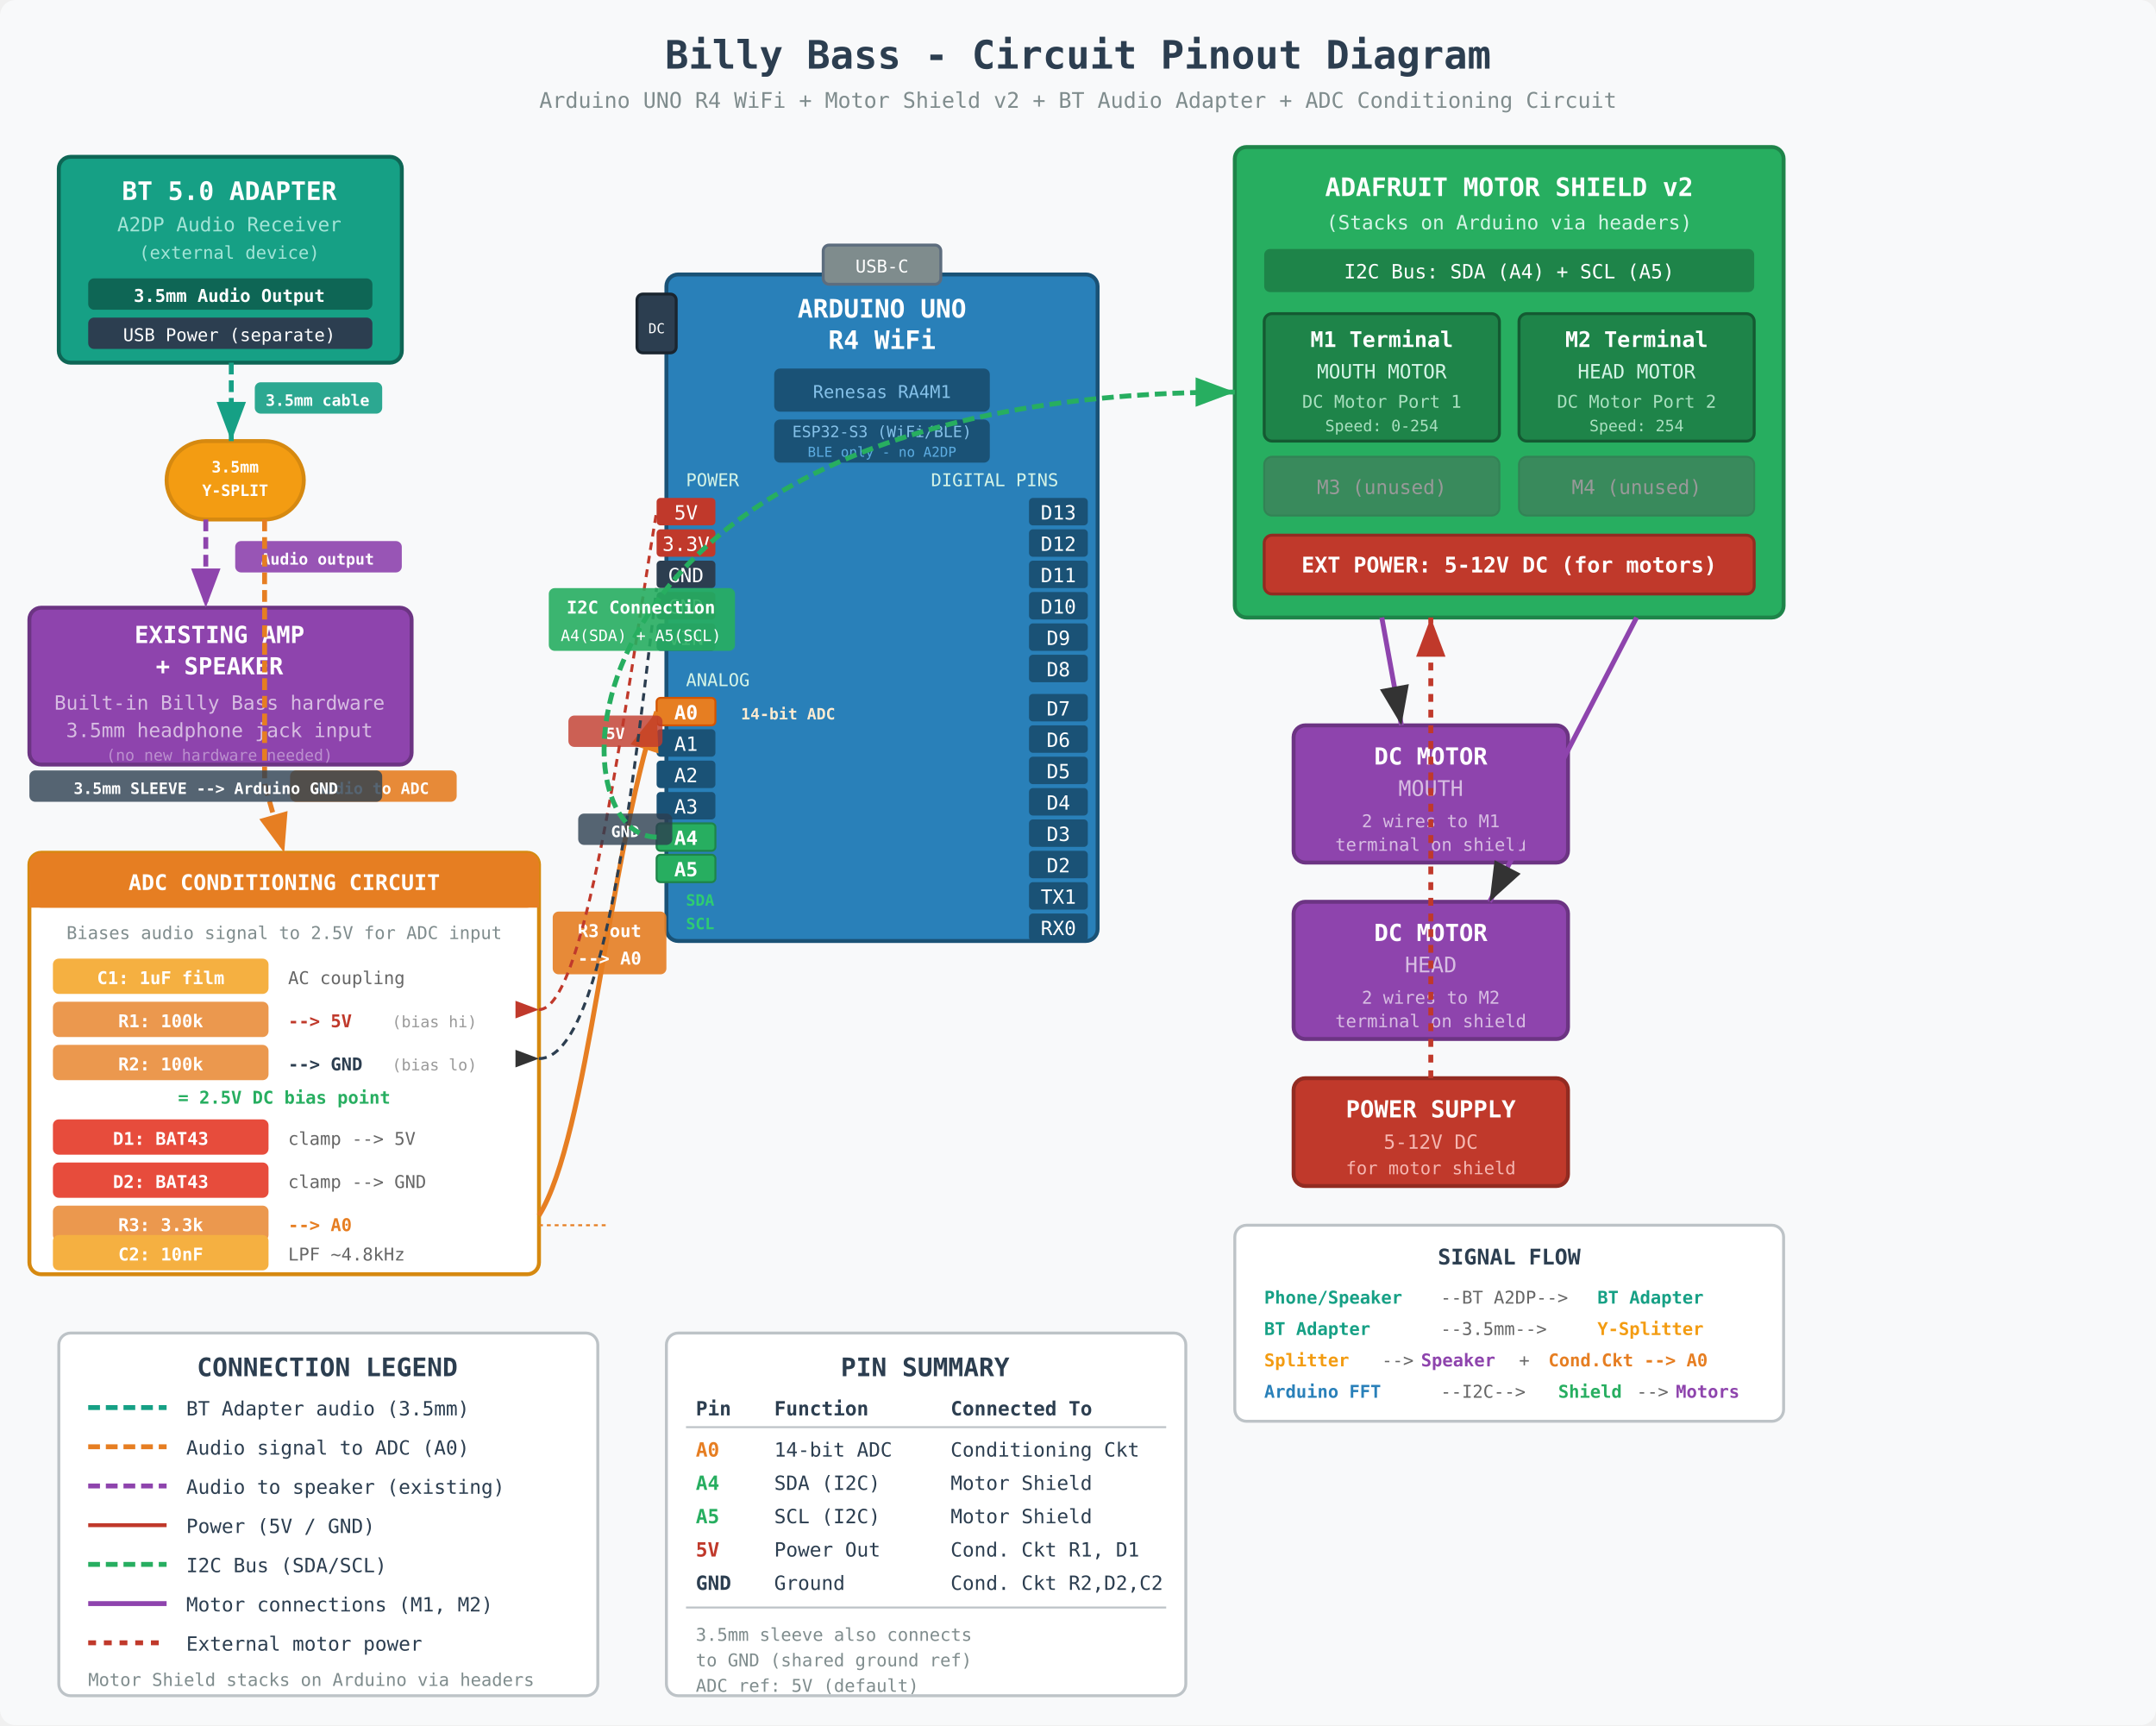
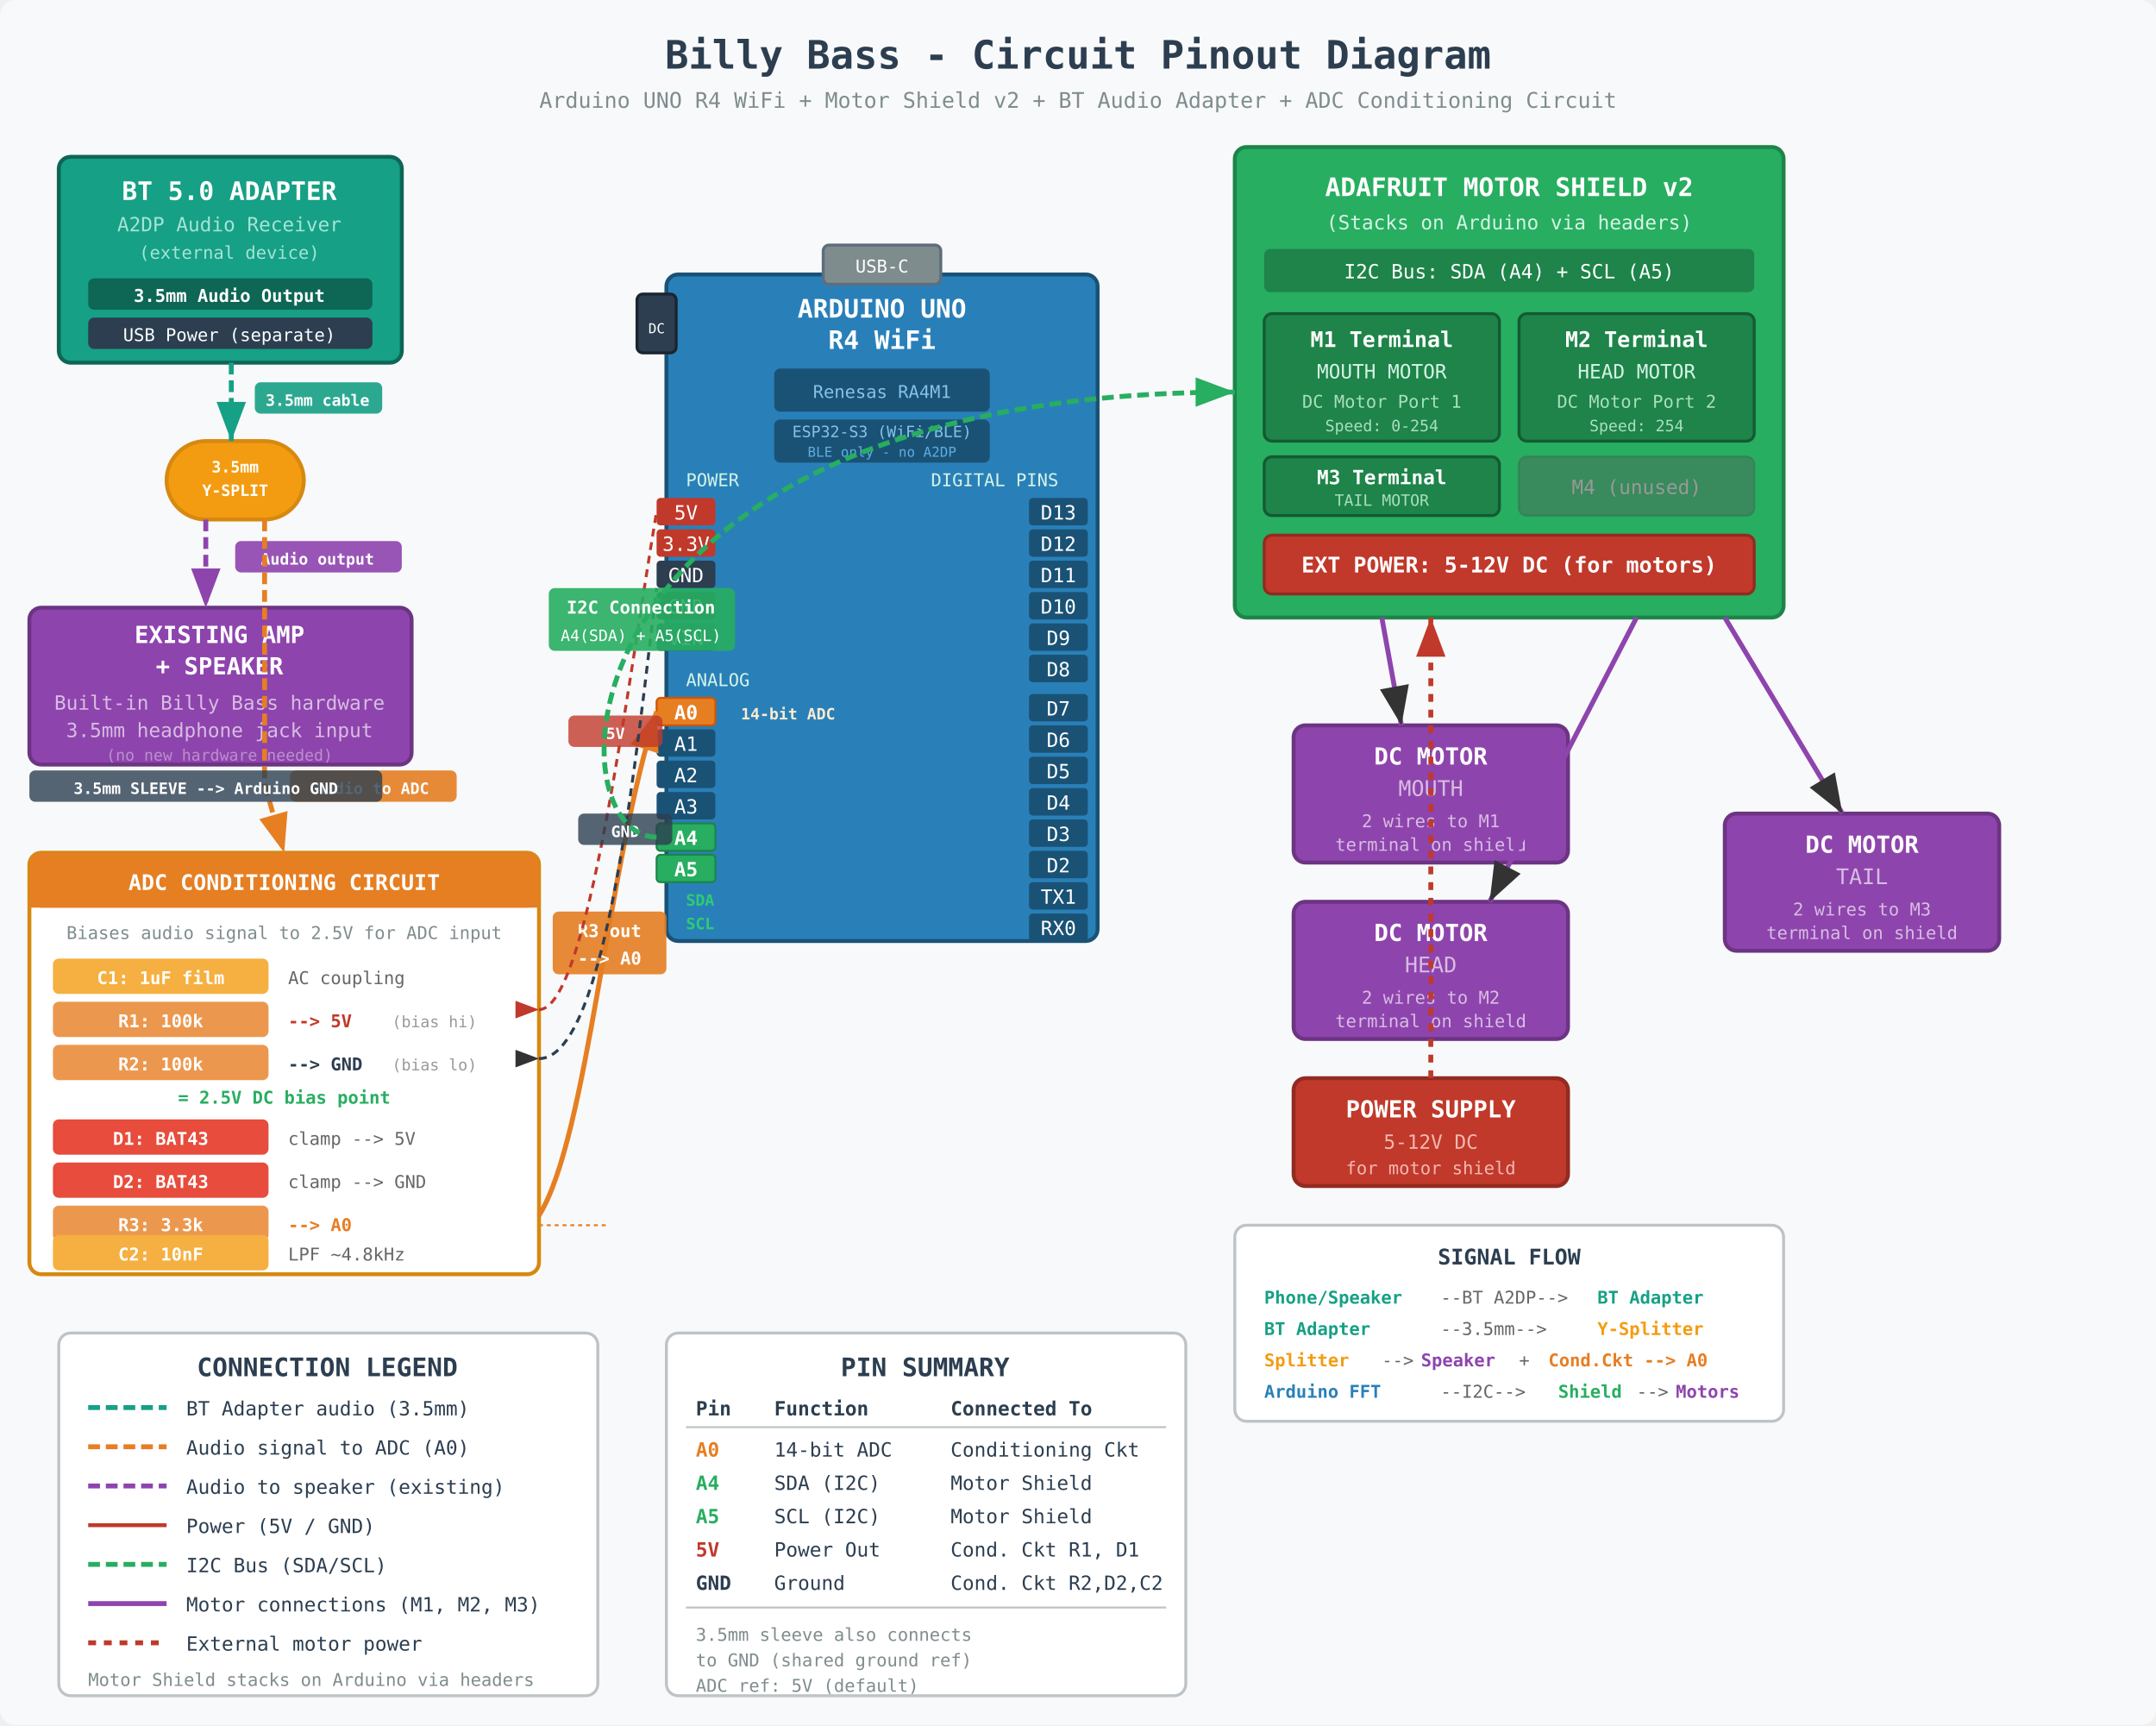
<svg xmlns="http://www.w3.org/2000/svg" viewBox="0 0 1100 880" font-family="monospace" font-size="12">
  <defs>
    <marker id="arrow" markerWidth="8" markerHeight="6" refX="8" refY="3" orient="auto">
      <path d="M0,0 L8,3 L0,6 Z" fill="#333" />
    </marker>
    <marker id="arrow-red" markerWidth="8" markerHeight="6" refX="8" refY="3" orient="auto">
      <path d="M0,0 L8,3 L0,6 Z" fill="#c0392b" />
    </marker>
    <marker id="arrow-blue" markerWidth="8" markerHeight="6" refX="8" refY="3" orient="auto">
      <path d="M0,0 L8,3 L0,6 Z" fill="#2980b9" />
    </marker>
    <marker id="arrow-green" markerWidth="8" markerHeight="6" refX="8" refY="3" orient="auto">
      <path d="M0,0 L8,3 L0,6 Z" fill="#27ae60" />
    </marker>
    <marker id="arrow-orange" markerWidth="8" markerHeight="6" refX="8" refY="3" orient="auto">
      <path d="M0,0 L8,3 L0,6 Z" fill="#e67e22" />
    </marker>
    <marker id="arrow-teal" markerWidth="8" markerHeight="6" refX="8" refY="3" orient="auto">
      <path d="M0,0 L8,3 L0,6 Z" fill="#16a085" />
    </marker>
    <marker id="arrow-purple" markerWidth="8" markerHeight="6" refX="8" refY="3" orient="auto">
      <path d="M0,0 L8,3 L0,6 Z" fill="#8e44ad" />
    </marker>
  </defs>
  <rect width="1100" height="880" fill="#f8f9fa" rx="8" />
  <text x="550" y="35" text-anchor="middle" font-size="20" font-weight="bold" fill="#2c3e50">Billy Bass - Circuit Pinout Diagram</text>
  <text x="550" y="55" text-anchor="middle" font-size="11" fill="#7f8c8d">Arduino UNO R4 WiFi + Motor Shield v2 + BT Audio Adapter + ADC Conditioning Circuit</text>
  <g transform="translate(30, 80)">
    <rect x="0" y="0" width="175" height="105" rx="6" fill="#16a085" stroke="#0e6655" stroke-width="2" />
    <text x="87" y="22" text-anchor="middle" font-size="13" font-weight="bold" fill="white">BT 5.0 ADAPTER</text>
    <text x="87" y="38" text-anchor="middle" font-size="10" fill="#a3e4d7">A2DP Audio Receiver</text>
    <text x="87" y="52" text-anchor="middle" font-size="9" fill="#a3e4d7">(external device)</text>
    <rect x="15" y="62" width="145" height="16" rx="3" fill="#0e6655" />
    <text x="87" y="74" text-anchor="middle" font-size="9" fill="white" font-weight="bold">3.5mm Audio Output</text>
    <rect x="15" y="82" width="145" height="16" rx="3" fill="#2c3e50" />
    <text x="87" y="94" text-anchor="middle" font-size="9" fill="white">USB Power (separate)</text>
  </g>
  <g transform="translate(85, 225)">
    <rect x="0" y="0" width="70" height="40" rx="20" fill="#f39c12" stroke="#d68910" stroke-width="2" />
    <text x="35" y="16" text-anchor="middle" font-size="8" font-weight="bold" fill="white">3.5mm</text>
    <text x="35" y="28" text-anchor="middle" font-size="8" font-weight="bold" fill="white">Y-SPLIT</text>
  </g>
  <g transform="translate(15, 310)">
    <rect x="0" y="0" width="195" height="80" rx="6" fill="#8e44ad" stroke="#6c3483" stroke-width="2" />
    <text x="97" y="18" text-anchor="middle" font-size="12" font-weight="bold" fill="white">EXISTING AMP</text>
    <text x="97" y="34" text-anchor="middle" font-size="12" font-weight="bold" fill="white">+ SPEAKER</text>
    <text x="97" y="52" text-anchor="middle" font-size="10" fill="#d7bde2">Built-in Billy Bass hardware</text>
    <text x="97" y="66" text-anchor="middle" font-size="10" fill="#d7bde2">3.5mm headphone jack input</text>
    <text x="97" y="78" text-anchor="middle" font-size="8" fill="#bb8fce">(no new hardware needed)</text>
  </g>
  <g transform="translate(15, 435)">
    <rect x="0" y="0" width="260" height="215" rx="6" fill="white" stroke="#d68910" stroke-width="2" />
    <rect x="0" y="0" width="260" height="28" rx="6" fill="#e67e22" />
    <rect x="0" y="14" width="260" height="14" fill="#e67e22" />
    <text x="130" y="19" text-anchor="middle" font-size="11" font-weight="bold" fill="white">ADC CONDITIONING CIRCUIT</text>
    <text x="130" y="44" text-anchor="middle" font-size="9" fill="#7f8c8d">Biases audio signal to 2.5V for ADC input</text>
    <rect x="12" y="54" width="110" height="18" rx="3" fill="#f5b041" />
    <text x="67" y="67" text-anchor="middle" font-size="9" fill="white" font-weight="bold">C1: 1uF film</text>
    <text x="132" y="67" font-size="9" fill="#666">AC coupling</text>
    <rect x="12" y="76" width="110" height="18" rx="3" fill="#eb984e" />
    <text x="67" y="89" text-anchor="middle" font-size="9" fill="white" font-weight="bold">R1: 100k</text>
    <text x="132" y="89" font-size="9" fill="#c0392b" font-weight="bold">--&gt; 5V</text>
    <text x="185" y="89" font-size="8" fill="#999">(bias hi)</text>
    <rect x="12" y="98" width="110" height="18" rx="3" fill="#eb984e" />
    <text x="67" y="111" text-anchor="middle" font-size="9" fill="white" font-weight="bold">R2: 100k</text>
    <text x="132" y="111" font-size="9" fill="#2c3e50" font-weight="bold">--&gt; GND</text>
    <text x="185" y="111" font-size="8" fill="#999">(bias lo)</text>
    <text x="130" y="128" text-anchor="middle" font-size="9" fill="#27ae60" font-weight="bold">= 2.5V DC bias point</text>
    <rect x="12" y="136" width="110" height="18" rx="3" fill="#e74c3c" />
    <text x="67" y="149" text-anchor="middle" font-size="9" fill="white" font-weight="bold">D1: BAT43</text>
    <text x="132" y="149" font-size="9" fill="#666">clamp --&gt; 5V</text>
    <rect x="12" y="158" width="110" height="18" rx="3" fill="#e74c3c" />
    <text x="67" y="171" text-anchor="middle" font-size="9" fill="white" font-weight="bold">D2: BAT43</text>
    <text x="132" y="171" font-size="9" fill="#666">clamp --&gt; GND</text>
    <rect x="12" y="180" width="110" height="18" rx="3" fill="#eb984e" />
    <text x="67" y="193" text-anchor="middle" font-size="9" fill="white" font-weight="bold">R3: 3.3k</text>
    <text x="132" y="193" font-size="9" fill="#e67e22" font-weight="bold">--&gt; A0</text>
    <rect x="12" y="195" width="110" height="18" rx="3" fill="#f5b041" />
    <text x="67" y="208" text-anchor="middle" font-size="9" fill="white" font-weight="bold">C2: 10nF</text>
    <text x="132" y="208" font-size="9" fill="#666">LPF ~4.8kHz</text>
  </g>
  <g transform="translate(340, 140)">
    <rect x="0" y="0" width="220" height="340" rx="6" fill="#2980b9" stroke="#1a5276" stroke-width="2" />
    <text x="110" y="22" text-anchor="middle" font-size="13" font-weight="bold" fill="white">ARDUINO UNO</text>
    <text x="110" y="38" text-anchor="middle" font-size="13" font-weight="bold" fill="white">R4 WiFi</text>
    <rect x="80" y="-15" width="60" height="20" rx="3" fill="#7f8c8d" stroke="#5d6d7e" stroke-width="1.5" />
    <text x="110" y="-1" text-anchor="middle" font-size="9" fill="white">USB-C</text>
    <rect x="-15" y="10" width="20" height="30" rx="3" fill="#2c3e50" stroke="#1a252f" stroke-width="1.5" />
    <text x="-5" y="30" text-anchor="middle" font-size="7" fill="white">DC</text>
    <rect x="55" y="48" width="110" height="22" rx="3" fill="#1a5276" />
    <text x="110" y="63" text-anchor="middle" font-size="9" fill="#85c1e9">Renesas RA4M1</text>
    <rect x="55" y="74" width="110" height="22" rx="3" fill="#1a5276" />
    <text x="110" y="83" text-anchor="middle" font-size="8" fill="#85c1e9">ESP32-S3 (WiFi/BLE)</text>
    <text x="110" y="93" text-anchor="middle" font-size="7" fill="#5dade2">BLE only - no A2DP</text>
    <text x="200" y="108" text-anchor="end" font-size="9" fill="#d5f4e6">DIGITAL PINS</text>
    <g font-size="10" fill="white">
      <rect x="185" y="114" width="30" height="14" rx="2" fill="#1a5276" />
      <text x="200" y="125" text-anchor="middle">D13</text>
      <rect x="185" y="130" width="30" height="14" rx="2" fill="#1a5276" />
      <text x="200" y="141" text-anchor="middle">D12</text>
      <rect x="185" y="146" width="30" height="14" rx="2" fill="#1a5276" />
      <text x="200" y="157" text-anchor="middle">D11</text>
      <rect x="185" y="162" width="30" height="14" rx="2" fill="#1a5276" />
      <text x="200" y="173" text-anchor="middle">D10</text>
      <rect x="185" y="178" width="30" height="14" rx="2" fill="#1a5276" />
      <text x="200" y="189" text-anchor="middle">D9</text>
      <rect x="185" y="194" width="30" height="14" rx="2" fill="#1a5276" />
      <text x="200" y="205" text-anchor="middle">D8</text>
      <rect x="185" y="214" width="30" height="14" rx="2" fill="#1a5276" />
      <text x="200" y="225" text-anchor="middle">D7</text>
      <rect x="185" y="230" width="30" height="14" rx="2" fill="#1a5276" />
      <text x="200" y="241" text-anchor="middle">D6</text>
      <rect x="185" y="246" width="30" height="14" rx="2" fill="#1a5276" />
      <text x="200" y="257" text-anchor="middle">D5</text>
      <rect x="185" y="262" width="30" height="14" rx="2" fill="#1a5276" />
      <text x="200" y="273" text-anchor="middle">D4</text>
      <rect x="185" y="278" width="30" height="14" rx="2" fill="#1a5276" />
      <text x="200" y="289" text-anchor="middle">D3</text>
      <rect x="185" y="294" width="30" height="14" rx="2" fill="#1a5276" />
      <text x="200" y="305" text-anchor="middle">D2</text>
      <rect x="185" y="310" width="30" height="14" rx="2" fill="#1a5276" />
      <text x="200" y="321" text-anchor="middle">TX1</text>
      <rect x="185" y="326" width="30" height="14" rx="2" fill="#1a5276" />
      <text x="200" y="337" text-anchor="middle">RX0</text>
    </g>
    <text x="10" y="108" font-size="9" fill="#d5f4e6">POWER</text>
    <g font-size="10" fill="white">
      <rect x="-5" y="114" width="30" height="14" rx="2" fill="#c0392b" />
      <text x="10" y="125" text-anchor="middle">5V</text>
      <rect x="-5" y="130" width="30" height="14" rx="2" fill="#c0392b" />
      <text x="10" y="141" text-anchor="middle">3.3V</text>
      <rect x="-5" y="146" width="30" height="14" rx="2" fill="#2c3e50" />
      <text x="10" y="157" text-anchor="middle">GND</text>
      <rect x="-5" y="162" width="30" height="14" rx="2" fill="#2c3e50" />
      <text x="10" y="173" text-anchor="middle">GND</text>
      <rect x="-5" y="178" width="30" height="14" rx="2" fill="#1a5276" />
      <text x="10" y="189" text-anchor="middle">VIN</text>
    </g>
    <text x="10" y="210" font-size="9" fill="#d5f4e6">ANALOG</text>
    <g font-size="10" fill="white">
      <rect x="-5" y="216" width="30" height="14" rx="2" fill="#e67e22" stroke="#d35400" stroke-width="1" />
      <text x="10" y="227" text-anchor="middle" font-weight="bold">A0</text>
      <rect x="-5" y="232" width="30" height="14" rx="2" fill="#1a5276" />
      <text x="10" y="243" text-anchor="middle">A1</text>
      <rect x="-5" y="248" width="30" height="14" rx="2" fill="#1a5276" />
      <text x="10" y="259" text-anchor="middle">A2</text>
      <rect x="-5" y="264" width="30" height="14" rx="2" fill="#1a5276" />
      <text x="10" y="275" text-anchor="middle">A3</text>
      <rect x="-5" y="280" width="30" height="14" rx="2" fill="#27ae60" stroke="#1e8449" stroke-width="1" />
      <text x="10" y="291" text-anchor="middle" font-weight="bold">A4</text>
      <rect x="-5" y="296" width="30" height="14" rx="2" fill="#27ae60" stroke="#1e8449" stroke-width="1" />
      <text x="10" y="307" text-anchor="middle" font-weight="bold">A5</text>
    </g>
    <text x="10" y="322" font-size="8" fill="#2ecc71" font-weight="bold">SDA</text>
    <text x="10" y="334" font-size="8" fill="#2ecc71" font-weight="bold">SCL</text>
    <text x="38" y="227" font-size="8" fill="#fdebd0" font-weight="bold">14-bit ADC</text>
  </g>
  <g transform="translate(630, 75)">
    <rect x="0" y="0" width="280" height="240" rx="6" fill="#27ae60" stroke="#1e8449" stroke-width="2" />
    <text x="140" y="25" text-anchor="middle" font-size="13" font-weight="bold" fill="white">ADAFRUIT MOTOR SHIELD v2</text>
    <text x="140" y="42" text-anchor="middle" font-size="10" fill="#d5f4e6">(Stacks on Arduino via headers)</text>
    <rect x="15" y="52" width="250" height="22" rx="3" fill="#1e8449" />
    <text x="140" y="67" text-anchor="middle" font-size="10" fill="white">I2C Bus: SDA (A4) + SCL (A5)</text>
    <rect x="15" y="85" width="120" height="65" rx="4" fill="#1e8449" stroke="#145a32" stroke-width="1.5" />
    <text x="75" y="102" text-anchor="middle" font-size="11" font-weight="bold" fill="white">M1 Terminal</text>
    <text x="75" y="118" text-anchor="middle" font-size="10" fill="#d5f4e6">MOUTH MOTOR</text>
    <text x="75" y="133" text-anchor="middle" font-size="9" fill="#a9dfbf">DC Motor Port 1</text>
    <text x="75" y="145" text-anchor="middle" font-size="8" fill="#a9dfbf">Speed: 0-254</text>
    <rect x="145" y="85" width="120" height="65" rx="4" fill="#1e8449" stroke="#145a32" stroke-width="1.5" />
    <text x="205" y="102" text-anchor="middle" font-size="11" font-weight="bold" fill="white">M2 Terminal</text>
    <text x="205" y="118" text-anchor="middle" font-size="10" fill="#d5f4e6">HEAD MOTOR</text>
    <text x="205" y="133" text-anchor="middle" font-size="9" fill="#a9dfbf">DC Motor Port 2</text>
    <text x="205" y="145" text-anchor="middle" font-size="8" fill="#a9dfbf">Speed: 254</text>
-     <rect x="15" y="158" width="120" height="30" rx="4" fill="#555" stroke="#444" stroke-width="1" opacity="0.4" />
-     <text x="75" y="177" text-anchor="middle" font-size="10" fill="#999">M3 (unused)</text>
+     <rect x="15" y="158" width="120" height="30" rx="4" fill="#1e8449" stroke="#145a32" stroke-width="1.5" />
+     <text x="75" y="172" text-anchor="middle" font-size="10" font-weight="bold" fill="white">M3 Terminal</text>
+     <text x="75" y="183" text-anchor="middle" font-size="8" fill="#a9dfbf">TAIL MOTOR</text>
    <rect x="145" y="158" width="120" height="30" rx="4" fill="#555" stroke="#444" stroke-width="1" opacity="0.4" />
    <text x="205" y="177" text-anchor="middle" font-size="10" fill="#999">M4 (unused)</text>
    <rect x="15" y="198" width="250" height="30" rx="4" fill="#c0392b" stroke="#922b21" stroke-width="1.5" />
    <text x="140" y="217" text-anchor="middle" font-size="11" font-weight="bold" fill="white">EXT POWER: 5-12V DC (for motors)</text>
  </g>
  <g transform="translate(660, 370)">
    <rect x="0" y="0" width="140" height="70" rx="6" fill="#8e44ad" stroke="#6c3483" stroke-width="2" />
    <text x="70" y="20" text-anchor="middle" font-size="12" font-weight="bold" fill="white">DC MOTOR</text>
    <text x="70" y="36" text-anchor="middle" font-size="11" fill="#d7bde2">MOUTH</text>
    <text x="70" y="52" text-anchor="middle" font-size="9" fill="#d7bde2">2 wires to M1</text>
    <text x="70" y="64" text-anchor="middle" font-size="9" fill="#d7bde2">terminal on shield</text>
  </g>
  <g transform="translate(660, 460)">
    <rect x="0" y="0" width="140" height="70" rx="6" fill="#8e44ad" stroke="#6c3483" stroke-width="2" />
    <text x="70" y="20" text-anchor="middle" font-size="12" font-weight="bold" fill="white">DC MOTOR</text>
    <text x="70" y="36" text-anchor="middle" font-size="11" fill="#d7bde2">HEAD</text>
    <text x="70" y="52" text-anchor="middle" font-size="9" fill="#d7bde2">2 wires to M2</text>
+     <text x="70" y="64" text-anchor="middle" font-size="9" fill="#d7bde2">terminal on shield</text>
+   </g>
+   <g transform="translate(880, 415)">
+     <rect x="0" y="0" width="140" height="70" rx="6" fill="#8e44ad" stroke="#6c3483" stroke-width="2" />
+     <text x="70" y="20" text-anchor="middle" font-size="12" font-weight="bold" fill="white">DC MOTOR</text>
+     <text x="70" y="36" text-anchor="middle" font-size="11" fill="#d7bde2">TAIL</text>
+     <text x="70" y="52" text-anchor="middle" font-size="9" fill="#d7bde2">2 wires to M3</text>
    <text x="70" y="64" text-anchor="middle" font-size="9" fill="#d7bde2">terminal on shield</text>
  </g>
  <g transform="translate(660, 550)">
    <rect x="0" y="0" width="140" height="55" rx="6" fill="#c0392b" stroke="#922b21" stroke-width="2" />
    <text x="70" y="20" text-anchor="middle" font-size="12" font-weight="bold" fill="white">POWER SUPPLY</text>
    <text x="70" y="36" text-anchor="middle" font-size="10" fill="#f5b7b1">5-12V DC</text>
    <text x="70" y="49" text-anchor="middle" font-size="9" fill="#f5b7b1">for motor shield</text>
  </g>
  <line x1="118" y1="185" x2="118" y2="225" stroke="#16a085" stroke-width="2.5" stroke-dasharray="6,3" marker-end="url(#arrow-teal)" />
  <rect x="130" y="195" width="65" height="16" rx="3" fill="#16a085" opacity="0.9" />
  <text x="162" y="207" text-anchor="middle" font-size="8" fill="white" font-weight="bold">3.5mm cable</text>
  <line x1="105" y1="265" x2="105" y2="310" stroke="#8e44ad" stroke-width="2.5" stroke-dasharray="6,3" marker-end="url(#arrow-purple)" />
  <rect x="120" y="276" width="85" height="16" rx="3" fill="#8e44ad" opacity="0.9" />
  <text x="162" y="288" text-anchor="middle" font-size="8" fill="white" font-weight="bold">Audio output</text>
  <path d="M 135 265 L 135 400 L 145 435" fill="none" stroke="#e67e22" stroke-width="2.5" stroke-dasharray="6,3" marker-end="url(#arrow-orange)" />
  <rect x="148" y="393" width="85" height="16" rx="3" fill="#e67e22" opacity="0.9" />
  <text x="190" y="405" text-anchor="middle" font-size="8" fill="white" font-weight="bold">Audio to ADC</text>
  <line x1="275" y1="625" x2="310" y2="625" stroke="#e67e22" stroke-width="1" stroke-dasharray="2,2" />
  <path d="M 275 620 C 300 580, 310 440, 335 363" fill="none" stroke="#e67e22" stroke-width="2.5" marker-end="url(#arrow-orange)" />
  <rect x="282" y="465" width="58" height="32" rx="3" fill="#e67e22" opacity="0.9" />
  <text x="311" y="478" text-anchor="middle" font-size="9" fill="white" font-weight="bold">R3 out</text>
  <text x="311" y="492" text-anchor="middle" font-size="9" fill="white" font-weight="bold">--&gt; A0</text>
  <path d="M 275 515 C 300 515, 320 350, 335 261" fill="none" stroke="#c0392b" stroke-width="1.5" stroke-dasharray="4,3" marker-start="url(#arrow-red)" />
  <rect x="290" y="365" width="48" height="16" rx="3" fill="#c0392b" opacity="0.8" />
  <text x="314" y="377" text-anchor="middle" font-size="8" fill="white" font-weight="bold">5V</text>
  <path d="M 275 540 C 310 540, 325 380, 335 300" fill="none" stroke="#2c3e50" stroke-width="1.5" stroke-dasharray="4,3" marker-start="url(#arrow)" />
  <rect x="295" y="415" width="48" height="16" rx="3" fill="#2c3e50" opacity="0.8" />
  <text x="319" y="427" text-anchor="middle" font-size="8" fill="white" font-weight="bold">GND</text>
  <rect x="15" y="393" width="180" height="16" rx="3" fill="#2c3e50" opacity="0.8" />
  <text x="105" y="405" text-anchor="middle" font-size="8" fill="white" font-weight="bold">3.5mm SLEEVE --&gt; Arduino GND</text>
  <path d="M 335 427 C 280 427, 280 200, 630 200" fill="none" stroke="#27ae60" stroke-width="2.5" stroke-dasharray="6,3" marker-end="url(#arrow-green)" />
  <rect x="280" y="300" width="95" height="32" rx="3" fill="#27ae60" opacity="0.9" />
  <text x="327" y="313" text-anchor="middle" font-size="9" fill="white" font-weight="bold">I2C Connection</text>
  <text x="327" y="327" text-anchor="middle" font-size="8" fill="white">A4(SDA) + A5(SCL)</text>
  <line x1="705" y1="315" x2="715" y2="370" stroke="#8e44ad" stroke-width="2.5" marker-end="url(#arrow)" />
  <line x1="835" y1="315" x2="760" y2="460" stroke="#8e44ad" stroke-width="2.5" marker-end="url(#arrow)" />
+   <line x1="880" y1="315" x2="940" y2="415" stroke="#8e44ad" stroke-width="2.5" marker-end="url(#arrow)" />
  <line x1="730" y1="550" x2="730" y2="315" stroke="#c0392b" stroke-width="2.5" stroke-dasharray="4,4" marker-end="url(#arrow-red)" />
  <g transform="translate(630, 625)">
    <rect x="0" y="0" width="280" height="100" rx="6" fill="white" stroke="#bdc3c7" stroke-width="1.5" />
    <text x="140" y="20" text-anchor="middle" font-size="11" font-weight="bold" fill="#2c3e50">SIGNAL FLOW</text>
    <text x="15" y="40" font-size="9" fill="#16a085" font-weight="bold">Phone/Speaker</text>
    <text x="105" y="40" font-size="9" fill="#666">--BT A2DP--&gt;</text>
    <text x="185" y="40" font-size="9" fill="#16a085" font-weight="bold">BT Adapter</text>
    <text x="15" y="56" font-size="9" fill="#16a085" font-weight="bold">BT Adapter</text>
    <text x="105" y="56" font-size="9" fill="#666">--3.5mm--&gt;</text>
    <text x="185" y="56" font-size="9" fill="#f39c12" font-weight="bold">Y-Splitter</text>
    <text x="15" y="72" font-size="9" fill="#f39c12" font-weight="bold">Splitter</text>
    <text x="75" y="72" font-size="9" fill="#666">--&gt;</text>
    <text x="95" y="72" font-size="9" fill="#8e44ad" font-weight="bold">Speaker</text>
    <text x="145" y="72" font-size="9" fill="#666">+</text>
    <text x="160" y="72" font-size="9" fill="#e67e22" font-weight="bold">Cond.Ckt --&gt; A0</text>
    <text x="15" y="88" font-size="9" fill="#2980b9" font-weight="bold">Arduino FFT</text>
    <text x="105" y="88" font-size="9" fill="#666">--I2C--&gt;</text>
    <text x="165" y="88" font-size="9" fill="#27ae60" font-weight="bold">Shield</text>
    <text x="205" y="88" font-size="9" fill="#666">--&gt;</text>
    <text x="225" y="88" font-size="9" fill="#8e44ad" font-weight="bold">Motors</text>
  </g>
  <g transform="translate(30, 680)">
    <rect x="0" y="0" width="275" height="185" rx="6" fill="white" stroke="#bdc3c7" stroke-width="1.5" />
    <text x="137" y="22" text-anchor="middle" font-size="13" font-weight="bold" fill="#2c3e50">CONNECTION LEGEND</text>
    <line x1="15" y1="38" x2="55" y2="38" stroke="#16a085" stroke-width="2.5" stroke-dasharray="6,3" />
    <text x="65" y="42" font-size="10" fill="#2c3e50">BT Adapter audio (3.5mm)</text>
    <line x1="15" y1="58" x2="55" y2="58" stroke="#e67e22" stroke-width="2.5" stroke-dasharray="6,3" />
    <text x="65" y="62" font-size="10" fill="#2c3e50">Audio signal to ADC (A0)</text>
    <line x1="15" y1="78" x2="55" y2="78" stroke="#8e44ad" stroke-width="2.5" stroke-dasharray="6,3" />
    <text x="65" y="82" font-size="10" fill="#2c3e50">Audio to speaker (existing)</text>
    <line x1="15" y1="98" x2="55" y2="98" stroke="#c0392b" stroke-width="2" />
    <text x="65" y="102" font-size="10" fill="#2c3e50">Power (5V / GND)</text>
    <line x1="15" y1="118" x2="55" y2="118" stroke="#27ae60" stroke-width="2.5" stroke-dasharray="6,3" />
    <text x="65" y="122" font-size="10" fill="#2c3e50">I2C Bus (SDA/SCL)</text>
    <line x1="15" y1="138" x2="55" y2="138" stroke="#8e44ad" stroke-width="2.5" />
-     <text x="65" y="142" font-size="10" fill="#2c3e50">Motor connections (M1, M2)</text>
+     <text x="65" y="142" font-size="10" fill="#2c3e50">Motor connections (M1, M2, M3)</text>
    <line x1="15" y1="158" x2="55" y2="158" stroke="#c0392b" stroke-width="2.5" stroke-dasharray="4,4" />
    <text x="65" y="162" font-size="10" fill="#2c3e50">External motor power</text>
    <text x="15" y="180" font-size="9" fill="#7f8c8d">Motor Shield stacks on Arduino via headers</text>
  </g>
  <g transform="translate(340, 680)">
    <rect x="0" y="0" width="265" height="185" rx="6" fill="white" stroke="#bdc3c7" stroke-width="1.5" />
    <text x="132" y="22" text-anchor="middle" font-size="13" font-weight="bold" fill="#2c3e50">PIN SUMMARY</text>
    <text x="15" y="42" font-size="10" fill="#2c3e50" font-weight="bold">Pin</text>
    <text x="55" y="42" font-size="10" fill="#2c3e50" font-weight="bold">Function</text>
    <text x="145" y="42" font-size="10" fill="#2c3e50" font-weight="bold">Connected To</text>
    <line x1="10" y1="48" x2="255" y2="48" stroke="#bdc3c7" stroke-width="1" />
    <text x="15" y="63" font-size="10" fill="#e67e22" font-weight="bold">A0</text>
    <text x="55" y="63" font-size="10" fill="#2c3e50">14-bit ADC</text>
    <text x="145" y="63" font-size="10" fill="#2c3e50">Conditioning Ckt</text>
    <text x="15" y="80" font-size="10" fill="#27ae60" font-weight="bold">A4</text>
    <text x="55" y="80" font-size="10" fill="#2c3e50">SDA (I2C)</text>
    <text x="145" y="80" font-size="10" fill="#2c3e50">Motor Shield</text>
    <text x="15" y="97" font-size="10" fill="#27ae60" font-weight="bold">A5</text>
    <text x="55" y="97" font-size="10" fill="#2c3e50">SCL (I2C)</text>
    <text x="145" y="97" font-size="10" fill="#2c3e50">Motor Shield</text>
    <text x="15" y="114" font-size="10" fill="#c0392b" font-weight="bold">5V</text>
    <text x="55" y="114" font-size="10" fill="#2c3e50">Power Out</text>
    <text x="145" y="114" font-size="10" fill="#2c3e50">Cond. Ckt R1, D1</text>
    <text x="15" y="131" font-size="10" fill="#2c3e50" font-weight="bold">GND</text>
    <text x="55" y="131" font-size="10" fill="#2c3e50">Ground</text>
    <text x="145" y="131" font-size="10" fill="#2c3e50">Cond. Ckt R2,D2,C2</text>
    <line x1="10" y1="140" x2="255" y2="140" stroke="#bdc3c7" stroke-width="1" />
    <text x="15" y="157" font-size="9" fill="#7f8c8d">3.5mm sleeve also connects</text>
    <text x="15" y="170" font-size="9" fill="#7f8c8d">to GND (shared ground ref)</text>
    <text x="15" y="183" font-size="9" fill="#7f8c8d">ADC ref: 5V (default)</text>
  </g>
</svg>
